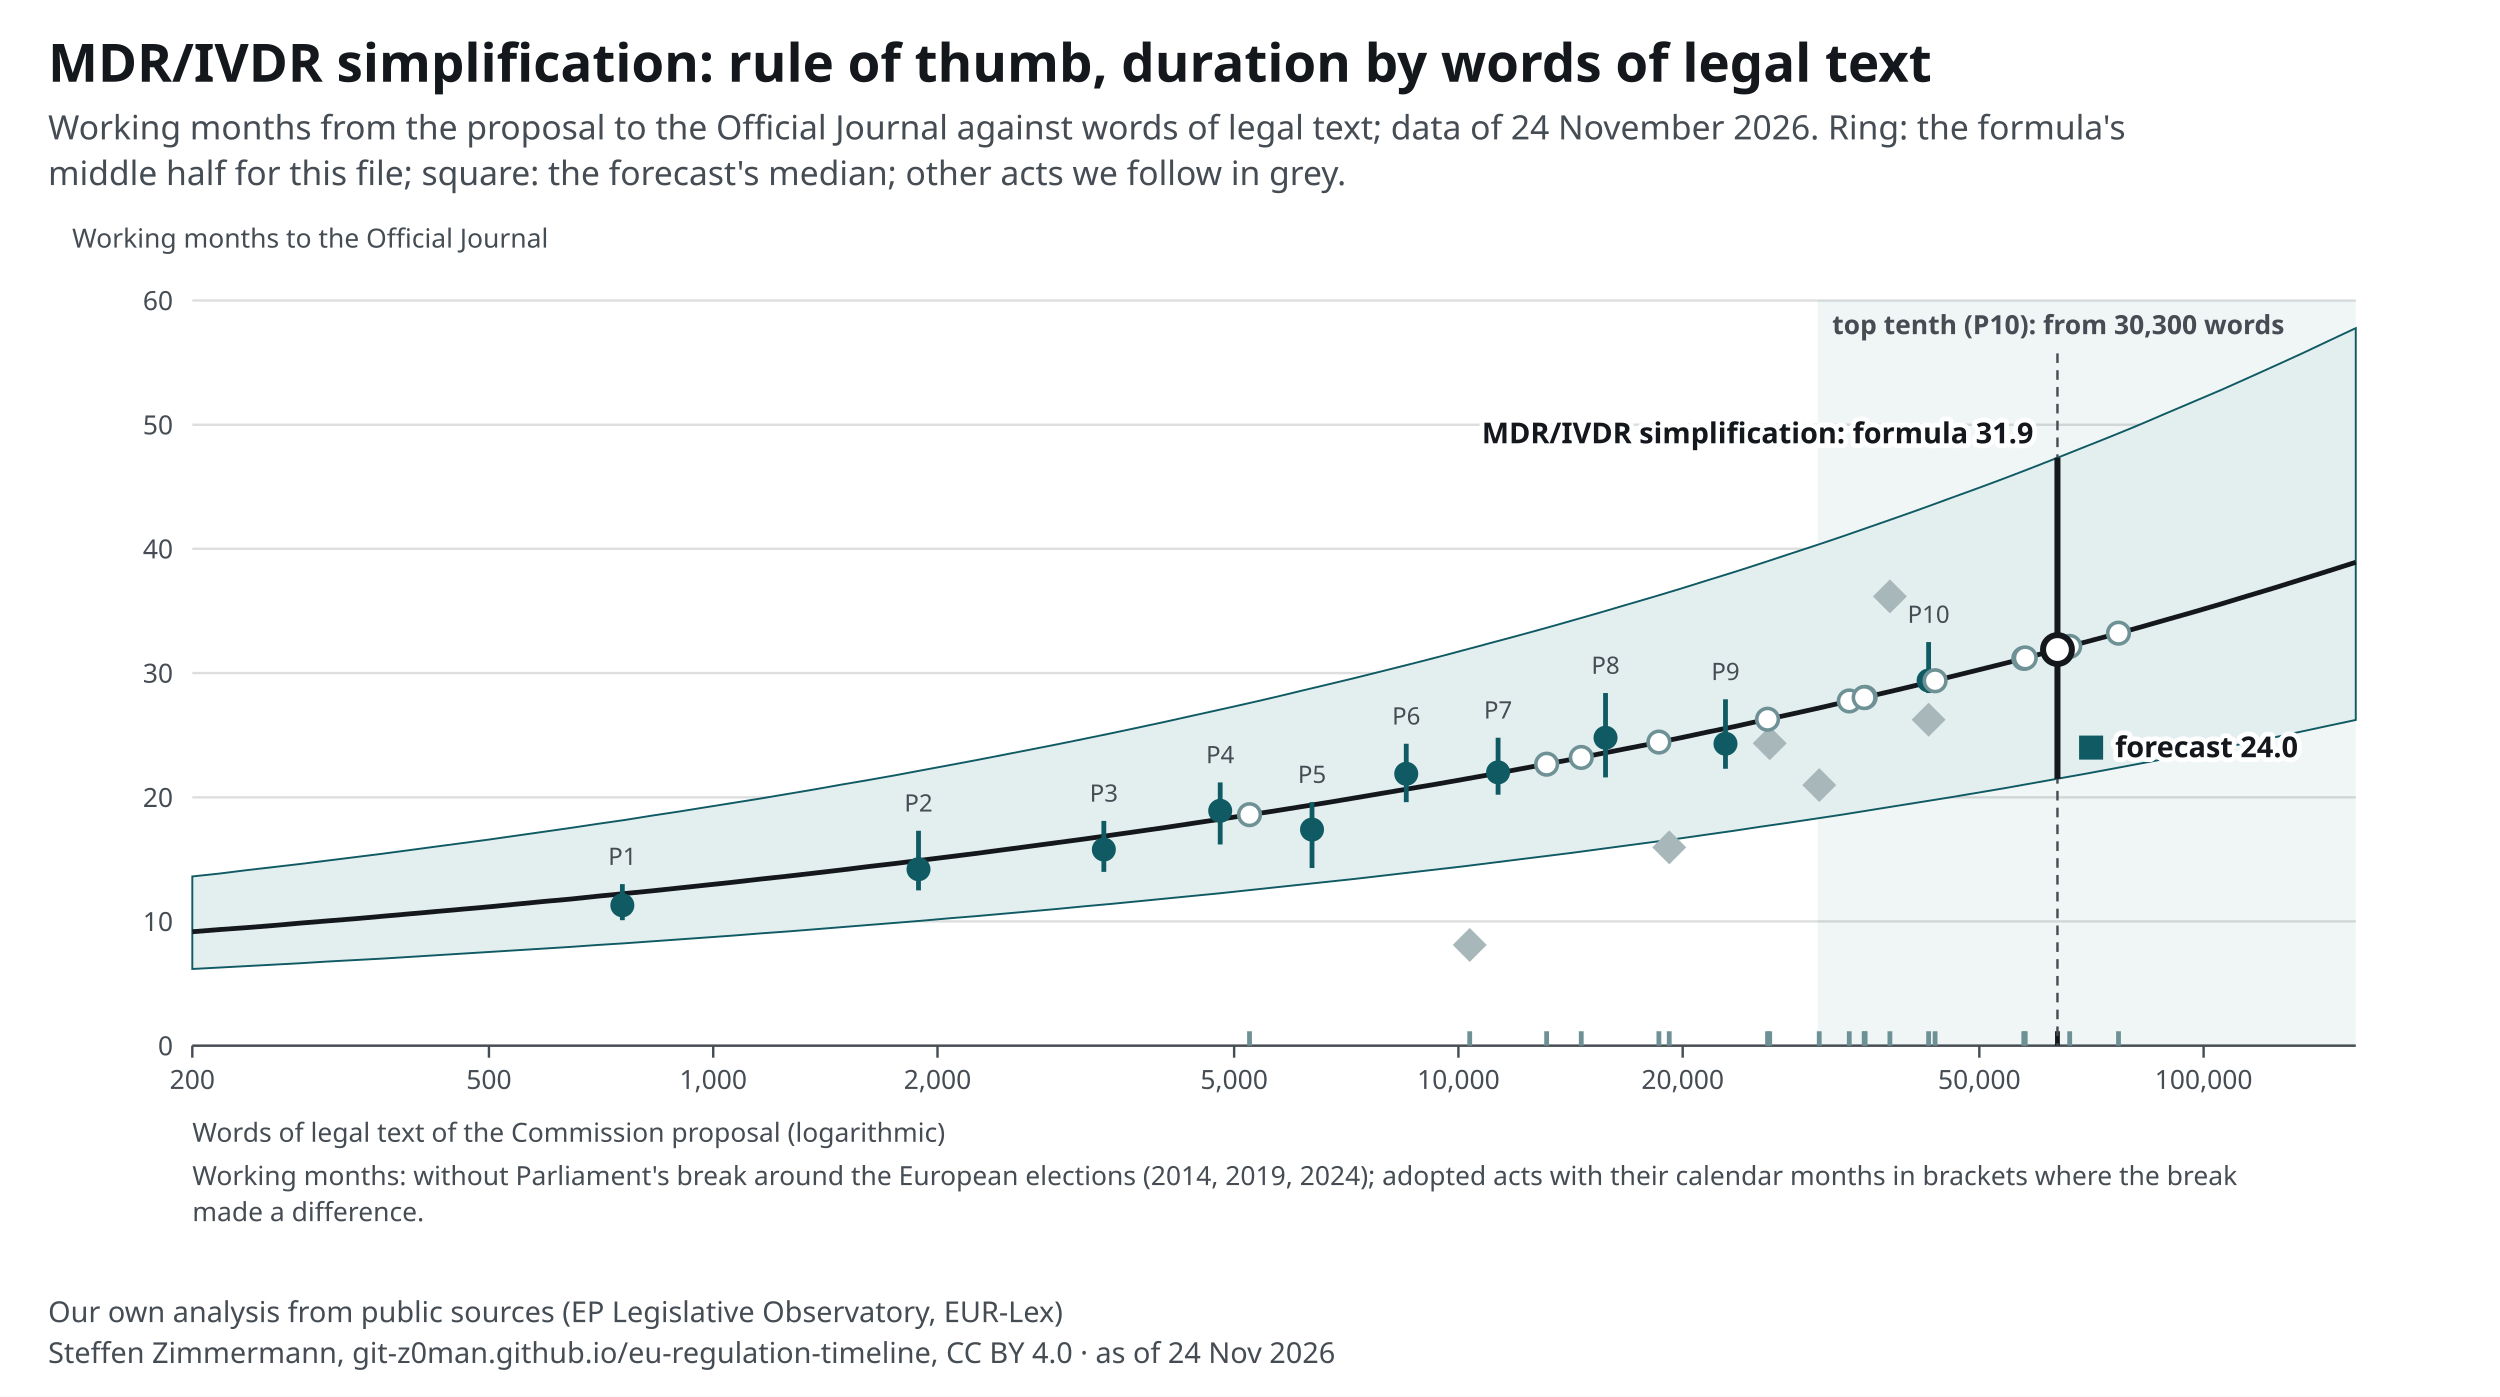
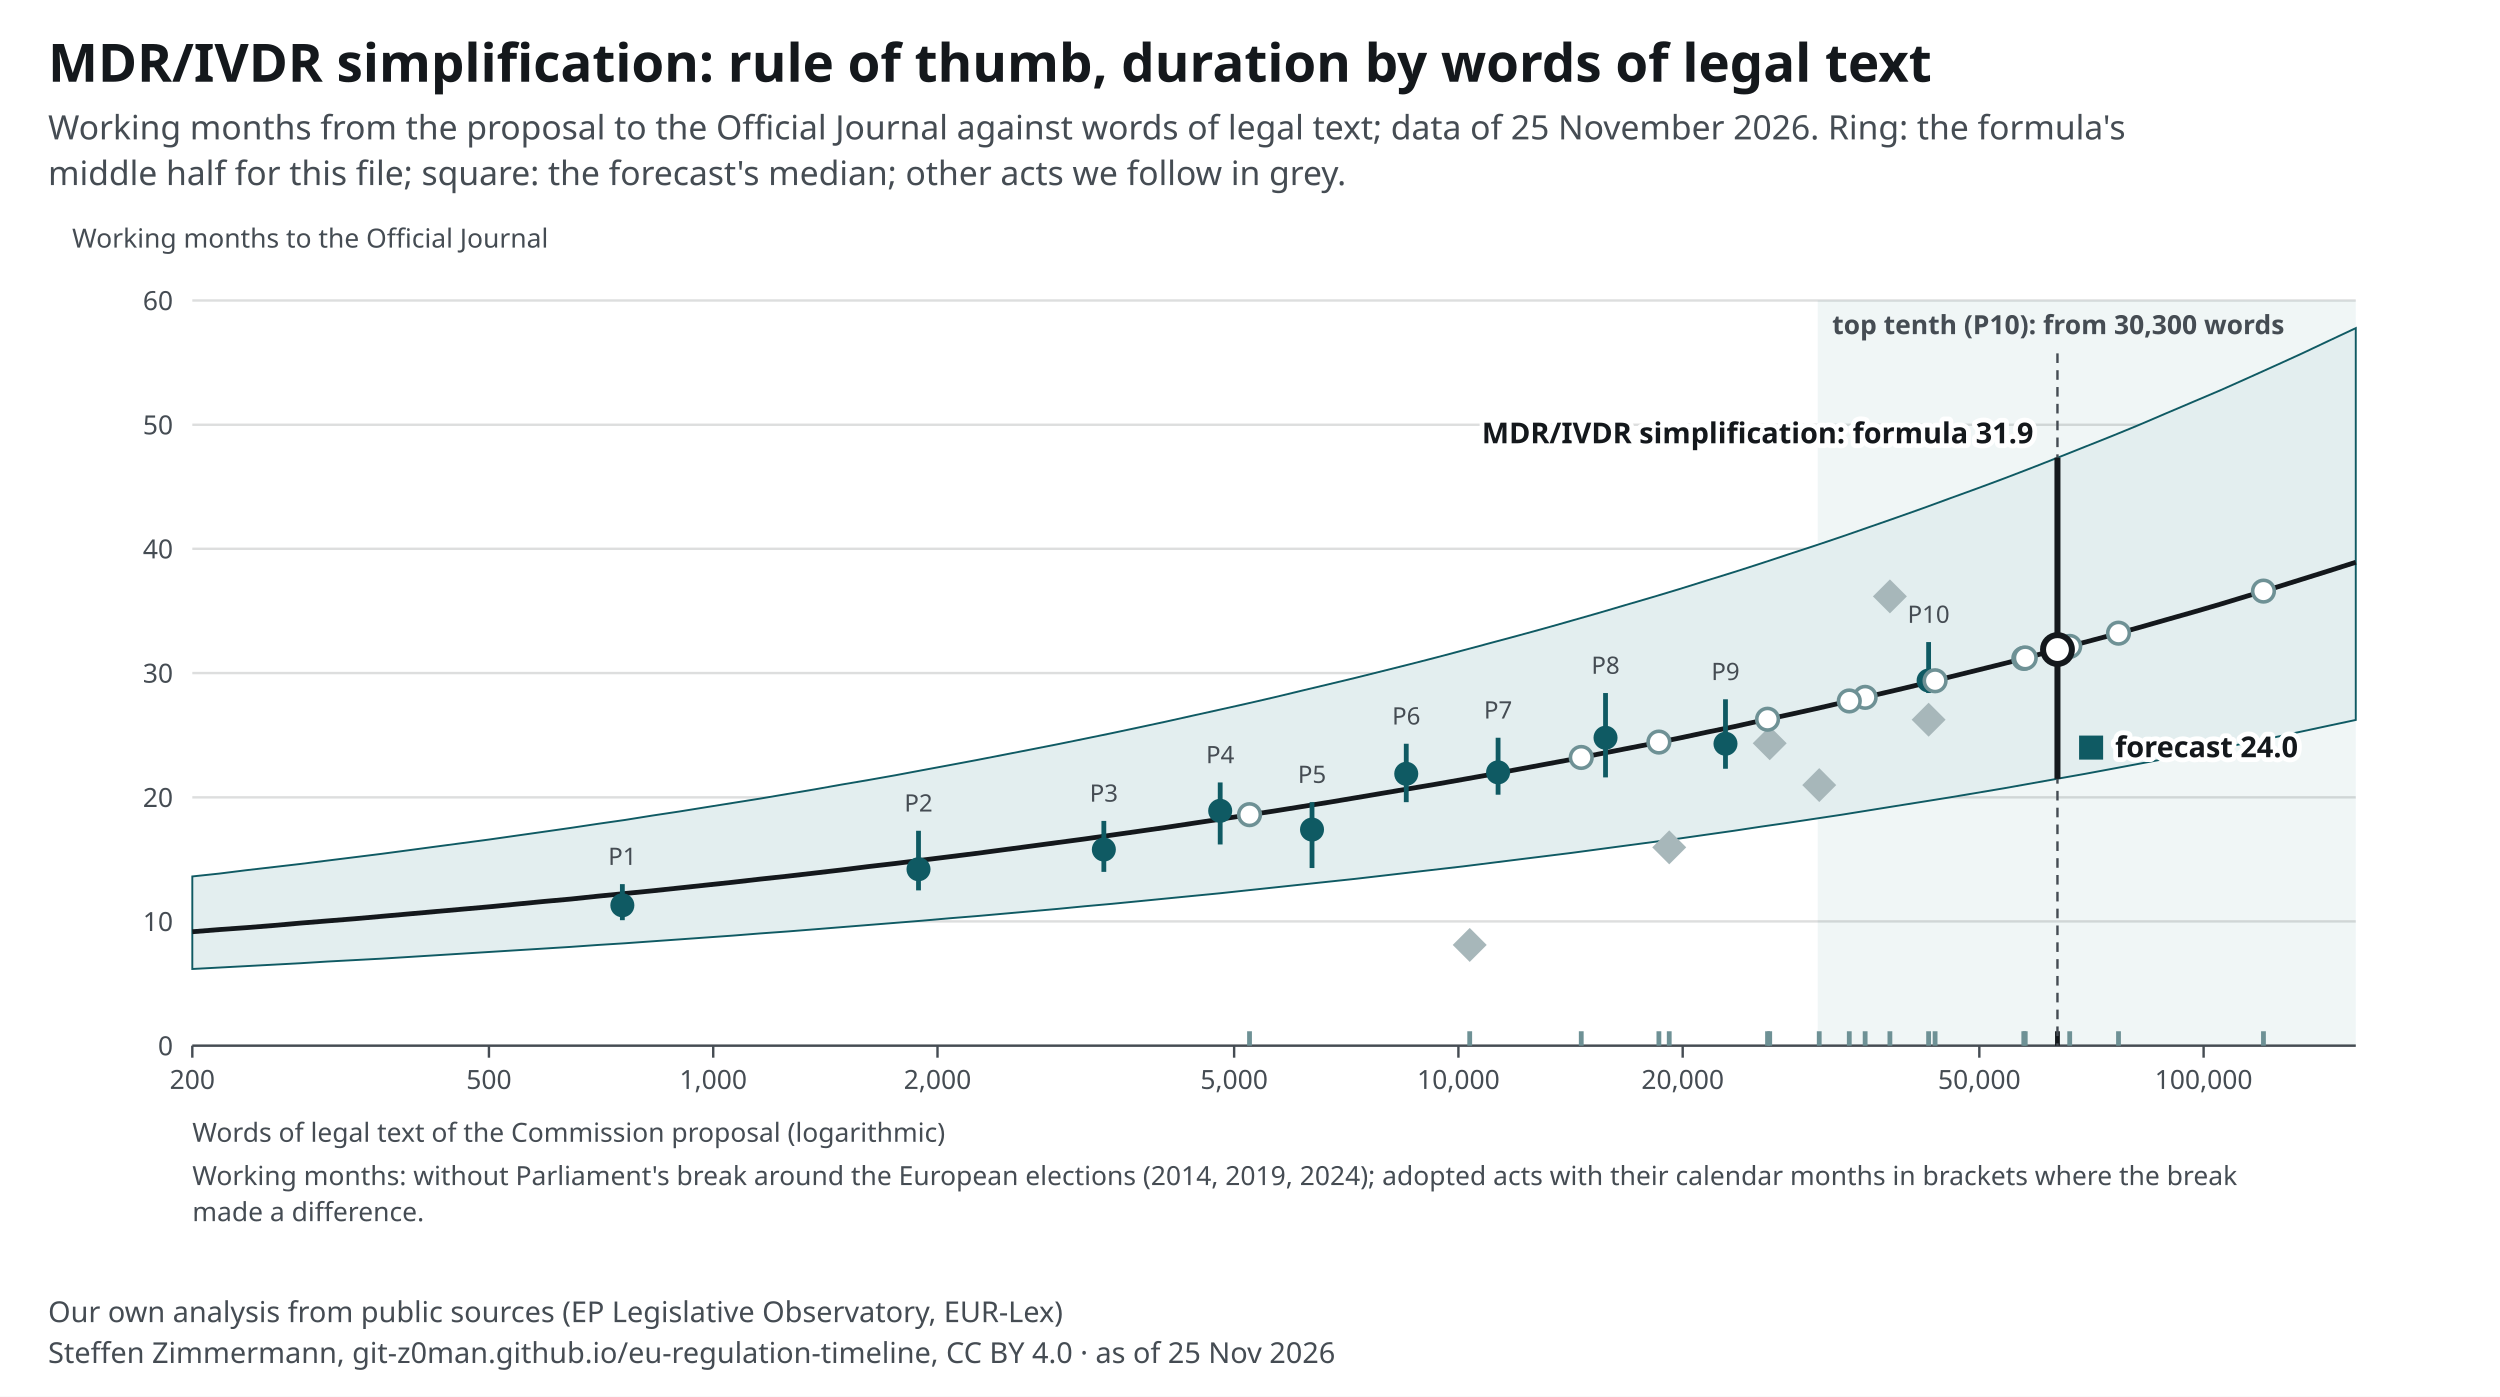
<svg xmlns="http://www.w3.org/2000/svg" width="1040" height="581" viewBox="0 0 1040 581" font-family="&quot;Source Sans 3&quot;, system-ui, -apple-system, Segoe UI, Roboto, Arial, sans-serif" font-size="13">
  <style>text{font-family:"Source Sans 3",system-ui,sans-serif}.ink,.inkf{fill:#14181c}.mu{fill:#454c53}.gr{stroke:#14181c24}.ax{stroke:#454c53}.acc{fill:#0f5a63}.accs{stroke:#0f5a63}.grey{fill:#a7b7ba}.greys{stroke:#6e9195}.tint{fill:#e3eeef}.sheet{fill:#fff}.inks{stroke:#14181c}.ink2s{stroke:#454c53}.ink2f{fill:#454c53}.hol{fill:#fff;stroke:#14181c}.holq{fill:#fff;stroke:#6e9195}.halo{paint-order:stroke;stroke:#fff;stroke-width:4px;stroke-linejoin:round}.hit .bg{fill:transparent}[hidden]{display:none}</style>
  <rect width="1040" height="581" fill="#fff" />
  <text x="20" y="34" font-size="22" font-weight="700" class="ink">MDR/IVDR simplification: rule of thumb, duration by words of legal text</text>
-   <text x="20" y="58" font-size="14" class="mu">Working months from the proposal to the Official Journal against words of legal text; data of 24 November 2026. Ring: the formula's</text>
+   <text x="20" y="58" font-size="14" class="mu">Working months from the proposal to the Official Journal against words of legal text; data of 25 November 2026. Ring: the formula's</text>
  <text x="20" y="77" font-size="14" class="mu">middle half for this file; square: the forecast's median; other acts we follow in grey.</text>
  <g transform="translate(20,91)">
    <rect x="736.2" y="34" width="223.8" height="310" class="tint" opacity=".55" />
    <text x="742.2" y="48.0" font-size="11" text-anchor="start" class="mu" font-weight="600">top tenth (P10): from 30,300 words</text>
    <line x1="60" y1="344.0" x2="960" y2="344.0" class="gr" />
    <text x="52.0" y="348.0" font-size="11" text-anchor="end" class="mu">0</text>
    <line x1="60" y1="292.3" x2="960" y2="292.3" class="gr" />
    <text x="52.0" y="296.3" font-size="11" text-anchor="end" class="mu">10</text>
    <line x1="60" y1="240.7" x2="960" y2="240.7" class="gr" />
    <text x="52.0" y="244.7" font-size="11" text-anchor="end" class="mu">20</text>
    <line x1="60" y1="189.0" x2="960" y2="189.0" class="gr" />
    <text x="52.0" y="193.0" font-size="11" text-anchor="end" class="mu">30</text>
    <line x1="60" y1="137.3" x2="960" y2="137.3" class="gr" />
    <text x="52.0" y="141.3" font-size="11" text-anchor="end" class="mu">40</text>
    <line x1="60" y1="85.7" x2="960" y2="85.7" class="gr" />
    <text x="52.0" y="89.7" font-size="11" text-anchor="end" class="mu">50</text>
    <line x1="60" y1="34.0" x2="960" y2="34.0" class="gr" />
    <text x="52.0" y="38.0" font-size="11" text-anchor="end" class="mu">60</text>
    <line x1="60.0" y1="344" x2="60.0" y2="349" class="ax" />
    <text x="60.0" y="362.0" font-size="11" text-anchor="middle" class="mu">200</text>
    <line x1="183.4" y1="344" x2="183.4" y2="349" class="ax" />
    <text x="183.4" y="362.0" font-size="11" text-anchor="middle" class="mu">500</text>
    <line x1="276.7" y1="344" x2="276.7" y2="349" class="ax" />
    <text x="276.7" y="362.0" font-size="11" text-anchor="middle" class="mu">1,000</text>
    <line x1="370.0" y1="344" x2="370.0" y2="349" class="ax" />
    <text x="370.0" y="362.0" font-size="11" text-anchor="middle" class="mu">2,000</text>
    <line x1="493.4" y1="344" x2="493.4" y2="349" class="ax" />
    <text x="493.4" y="362.0" font-size="11" text-anchor="middle" class="mu">5,000</text>
    <line x1="586.7" y1="344" x2="586.7" y2="349" class="ax" />
    <text x="586.7" y="362.0" font-size="11" text-anchor="middle" class="mu">10,000</text>
    <line x1="680.0" y1="344" x2="680.0" y2="349" class="ax" />
    <text x="680.0" y="362.0" font-size="11" text-anchor="middle" class="mu">20,000</text>
    <line x1="803.4" y1="344" x2="803.4" y2="349" class="ax" />
    <text x="803.4" y="362.0" font-size="11" text-anchor="middle" class="mu">50,000</text>
    <line x1="896.7" y1="344" x2="896.7" y2="349" class="ax" />
    <text x="896.7" y="362.0" font-size="11" text-anchor="middle" class="mu">100,000</text>
    <line x1="60" y1="344" x2="960" y2="344" class="ax" />
    <path d="M60.0 273.6 L71.3 272.4 L82.5 271.0 L93.8 269.7 L105.0 268.4 L116.2 267.0 L127.5 265.6 L138.7 264.2 L150.0 262.7 L161.2 261.2 L172.5 259.7 L183.8 258.2 L195.0 256.6 L206.3 255.0 L217.5 253.4 L228.8 251.7 L240.0 250.1 L251.2 248.3 L262.5 246.6 L273.7 244.8 L285.0 243.0 L296.3 241.2 L307.5 239.3 L318.8 237.4 L330.0 235.4 L341.2 233.5 L352.5 231.5 L363.7 229.4 L375.0 227.3 L386.2 225.2 L397.5 223.0 L408.8 220.8 L420.0 218.6 L431.3 216.3 L442.5 214.0 L453.8 211.6 L465.0 209.2 L476.2 206.7 L487.5 204.2 L498.7 201.7 L510.0 199.1 L521.2 196.4 L532.5 193.7 L543.8 191.0 L555.0 188.2 L566.2 185.4 L577.5 182.5 L588.8 179.5 L600.0 176.5 L611.2 173.5 L622.5 170.4 L633.8 167.2 L645.0 164.0 L656.2 160.7 L667.5 157.4 L678.8 154.0 L690.0 150.5 L701.3 147.0 L712.5 143.4 L723.7 139.7 L735.0 136.0 L746.3 132.2 L757.5 128.3 L768.7 124.4 L780.0 120.4 L791.2 116.3 L802.5 112.2 L813.8 108.0 L825.0 103.7 L836.2 99.3 L847.5 94.8 L858.8 90.3 L870.0 85.7 L881.2 80.9 L892.5 76.1 L903.8 71.3 L915.0 66.3 L926.3 61.2 L937.5 56.1 L948.7 50.8 L960.0 45.5 L960.0 208.5 L948.7 210.9 L937.5 213.3 L926.3 215.7 L915.0 218.0 L903.8 220.2 L892.5 222.4 L881.2 224.6 L870.0 226.7 L858.8 228.8 L847.5 230.9 L836.2 232.9 L825.0 234.9 L813.8 236.9 L802.5 238.8 L791.2 240.7 L780.0 242.5 L768.7 244.3 L757.5 246.1 L746.3 247.9 L735.0 249.6 L723.7 251.3 L712.5 252.9 L701.3 254.6 L690.0 256.2 L678.8 257.8 L667.5 259.3 L656.2 260.8 L645.0 262.3 L633.8 263.8 L622.5 265.2 L611.2 266.6 L600.0 268.0 L588.8 269.4 L577.5 270.7 L566.2 272.0 L555.0 273.3 L543.8 274.6 L532.5 275.8 L521.2 277.0 L510.0 278.2 L498.7 279.4 L487.5 280.6 L476.2 281.7 L465.0 282.8 L453.8 283.9 L442.5 285.0 L431.3 286.0 L420.0 287.1 L408.8 288.1 L397.5 289.1 L386.2 290.1 L375.0 291.0 L363.7 292.0 L352.5 292.9 L341.2 293.8 L330.0 294.7 L318.8 295.6 L307.5 296.5 L296.3 297.3 L285.0 298.2 L273.7 299.0 L262.5 299.8 L251.2 300.6 L240.0 301.4 L228.8 302.1 L217.5 302.9 L206.3 303.6 L195.0 304.3 L183.8 305.0 L172.5 305.7 L161.2 306.4 L150.0 307.1 L138.7 307.8 L127.5 308.4 L116.2 309.0 L105.0 309.7 L93.8 310.3 L82.5 310.9 L71.3 311.5 L60.0 312.1 Z" class="tint accs" stroke-width=".8" />
    <polyline fill="none" class="inks" stroke-width="2" points="60.0,296.6 71.3,295.7 82.5,294.9 93.8,294.0 105.0,293.0 116.2,292.1 127.5,291.2 138.7,290.2 150.0,289.2 161.2,288.2 172.5,287.2 183.8,286.2 195.0,285.1 206.3,284.0 217.5,283.0 228.8,281.8 240.0,280.7 251.2,279.6 262.5,278.4 273.7,277.2 285.0,276.0 296.3,274.7 307.5,273.5 318.8,272.2 330.0,270.9 341.2,269.5 352.5,268.2 363.7,266.8 375.0,265.4 386.2,264.0 397.5,262.5 408.8,261.0 420.0,259.5 431.3,258.0 442.5,256.4 453.8,254.8 465.0,253.2 476.2,251.5 487.5,249.8 498.7,248.1 510.0,246.4 521.2,244.6 532.5,242.8 543.8,240.9 555.0,239.0 566.2,237.1 577.5,235.2 588.8,233.2 600.0,231.2 611.2,229.1 622.5,227.0 633.8,224.9 645.0,222.7 656.2,220.5 667.5,218.3 678.8,216.0 690.0,213.6 701.3,211.3 712.5,208.8 723.7,206.4 735.0,203.9 746.3,201.3 757.5,198.7 768.7,196.1 780.0,193.4 791.2,190.6 802.5,187.8 813.8,185.0 825.0,182.1 836.2,179.1 847.5,176.1 858.8,173.1 870.0,170.0 881.2,166.8 892.5,163.6 903.8,160.3 915.0,156.9 926.3,153.5 937.5,150.0 948.7,146.5 960.0,142.9" />
    <line x1="238.9" y1="291.8" x2="238.9" y2="276.8" class="accs" stroke-width="2" />
    <circle cx="238.9" cy="285.6" r="5" class="acc" />
    <text x="238.9" y="268.8" font-size="10" text-anchor="middle" class="mu">P1</text>
    <line x1="362.1" y1="279.4" x2="362.1" y2="254.6" class="accs" stroke-width="2" />
    <circle cx="362.1" cy="270.6" r="5" class="acc" />
    <text x="362.1" y="246.6" font-size="10" text-anchor="middle" class="mu">P2</text>
    <line x1="439.2" y1="271.7" x2="439.2" y2="250.5" class="accs" stroke-width="2" />
    <circle cx="439.2" cy="262.4" r="5" class="acc" />
    <text x="439.2" y="242.5" font-size="10" text-anchor="middle" class="mu">P3</text>
    <line x1="487.6" y1="260.3" x2="487.6" y2="234.5" class="accs" stroke-width="2" />
    <circle cx="487.6" cy="246.3" r="5" class="acc" />
    <text x="487.6" y="226.5" font-size="10" text-anchor="middle" class="mu">P4</text>
    <line x1="525.8" y1="270.1" x2="525.8" y2="242.7" class="accs" stroke-width="2" />
    <circle cx="525.8" cy="254.1" r="5" class="acc" />
    <text x="525.8" y="234.7" font-size="10" text-anchor="middle" class="mu">P5</text>
    <line x1="565.0" y1="242.7" x2="565.0" y2="218.4" class="accs" stroke-width="2" />
    <circle cx="565.0" cy="230.9" r="5" class="acc" />
    <text x="565.0" y="210.4" font-size="10" text-anchor="middle" class="mu">P6</text>
    <line x1="603.2" y1="239.6" x2="603.2" y2="215.9" class="accs" stroke-width="2" />
    <circle cx="603.2" cy="230.3" r="5" class="acc" />
    <text x="603.2" y="207.9" font-size="10" text-anchor="middle" class="mu">P7</text>
    <line x1="647.9" y1="232.4" x2="647.9" y2="197.3" class="accs" stroke-width="2" />
    <circle cx="647.9" cy="215.9" r="5" class="acc" />
    <text x="647.9" y="189.3" font-size="10" text-anchor="middle" class="mu">P8</text>
    <line x1="697.8" y1="228.8" x2="697.8" y2="199.9" class="accs" stroke-width="2" />
    <circle cx="697.8" cy="218.4" r="5" class="acc" />
    <text x="697.8" y="191.9" font-size="10" text-anchor="middle" class="mu">P9</text>
    <line x1="782.3" y1="197.3" x2="782.3" y2="176.1" class="accs" stroke-width="2" />
    <circle cx="782.3" cy="192.1" r="5" class="acc" />
    <text x="782.3" y="168.1" font-size="10" text-anchor="middle" class="mu">P10</text>
    <g data-proc-item="cra">
      <line x1="736.8" y1="344" x2="736.8" y2="338" class="greys" stroke-width="2" />
      <rect x="731.8" y="230.6" width="10" height="10" transform="rotate(45 736.8 235.6)" class="grey" />
    </g>
    <g data-proc-item="machinery-regulation">
      <line x1="782.3" y1="344" x2="782.3" y2="338" class="greys" stroke-width="2" />
      <rect x="777.3" y="203.4" width="10" height="10" transform="rotate(45 782.3 208.4)" class="grey" />
    </g>
    <g data-proc-item="ai-act">
      <line x1="766.2" y1="344" x2="766.2" y2="338" class="greys" stroke-width="2" />
      <rect x="761.2" y="152.1" width="10" height="10" transform="rotate(45 766.2 157.1)" class="grey" />
    </g>
    <g data-proc-item="nis2">
      <line x1="716.2" y1="344" x2="716.2" y2="338" class="greys" stroke-width="2" />
      <rect x="711.2" y="213.2" width="10" height="10" transform="rotate(45 716.2 218.2)" class="grey" />
    </g>
    <g data-proc-item="market-surveillance">
      <line x1="674.4" y1="344" x2="674.4" y2="338" class="greys" stroke-width="2" />
      <rect x="669.4" y="256.5" width="10" height="10" transform="rotate(45 674.4 261.5)" class="grey" />
    </g>
    <g data-proc-item="digital-omnibus-ai">
      <line x1="591.4" y1="344" x2="591.4" y2="338" class="greys" stroke-width="2" />
      <rect x="586.4" y="297.1" width="10" height="10" transform="rotate(45 591.4 302.1)" class="grey" />
    </g>
    <g data-proc-item="chips-act-2">
      <line x1="785.0" y1="344" x2="785.0" y2="338" class="greys" stroke-width="2" />
      <circle cx="785.0" cy="192.2" r="4.5" class="holq" stroke-width="1.5" />
    </g>
    <g data-proc-item="cloud-ai-development-act">
      <line x1="755.9" y1="344" x2="755.9" y2="338" class="greys" stroke-width="2" />
      <circle cx="755.9" cy="199.1" r="4.5" class="holq" stroke-width="1.5" />
    </g>
    <g data-proc-item="csa2">
      <line x1="821.9" y1="344" x2="821.9" y2="338" class="greys" stroke-width="2" />
      <circle cx="821.9" cy="182.9" r="4.5" class="holq" stroke-width="1.5" />
    </g>
    <g data-proc-item="digital-omnibus">
      <line x1="749.3" y1="344" x2="749.3" y2="338" class="greys" stroke-width="2" />
      <circle cx="749.3" cy="200.6" r="4.5" class="holq" stroke-width="1.5" />
    </g>
+     <g data-proc-item="dna">
+       <line x1="921.6" y1="344" x2="921.6" y2="338" class="greys" stroke-width="2" />
+       <circle cx="921.6" cy="154.9" r="4.5" class="holq" stroke-width="1.5" />
+     </g>
    <g data-proc-item="epa">
      <line x1="861.3" y1="344" x2="861.3" y2="338" class="greys" stroke-width="2" />
      <circle cx="861.3" cy="172.4" r="4.5" class="holq" stroke-width="1.5" />
    </g>
    <g data-proc-item="industrial-accelerator-act">
      <line x1="715.3" y1="344" x2="715.3" y2="338" class="greys" stroke-width="2" />
      <circle cx="715.3" cy="208.2" r="4.5" class="holq" stroke-width="1.5" />
    </g>
    <g data-proc-item="nis2-amendment">
      <line x1="499.8" y1="344" x2="499.8" y2="338" class="greys" stroke-width="2" />
      <circle cx="499.8" cy="247.9" r="4.5" class="holq" stroke-width="1.5" />
-     </g>
-     <g data-proc-item="product-digitalisation-directive">
-       <line x1="755.5" y1="344" x2="755.5" y2="338" class="greys" stroke-width="2" />
-       <circle cx="755.5" cy="199.2" r="4.5" class="holq" stroke-width="1.5" />
-     </g>
-     <g data-proc-item="product-digitalisation-regulation">
-       <line x1="623.4" y1="344" x2="623.4" y2="338" class="greys" stroke-width="2" />
-       <circle cx="623.4" cy="226.9" r="4.5" class="holq" stroke-width="1.5" />
    </g>
    <g data-proc-item="public-procurement-act">
      <line x1="841.0" y1="344" x2="841.0" y2="338" class="greys" stroke-width="2" />
      <circle cx="841.0" cy="177.9" r="4.5" class="holq" stroke-width="1.5" />
    </g>
    <g data-proc-item="quantum-act">
      <line x1="637.8" y1="344" x2="637.8" y2="338" class="greys" stroke-width="2" />
      <circle cx="637.8" cy="224.1" r="4.5" class="holq" stroke-width="1.5" />
    </g>
    <g data-proc-item="space-act">
      <line x1="822.5" y1="344" x2="822.5" y2="338" class="greys" stroke-width="2" />
      <circle cx="822.5" cy="182.7" r="4.5" class="holq" stroke-width="1.5" />
    </g>
    <g data-proc-item="standardisation-revision">
      <line x1="670.1" y1="344" x2="670.1" y2="338" class="greys" stroke-width="2" />
      <circle cx="670.1" cy="217.7" r="4.5" class="holq" stroke-width="1.5" />
    </g>
    <g data-proc-item="medical-devices-simplification">
      <line x1="835.9" y1="344" x2="835.9" y2="338" class="inks" stroke-width="2" />
      <line x1="835.9" y1="56" x2="835.9" y2="344" class="ink2s" stroke-dasharray="4 3" />
      <line x1="835.9" y1="233.0" x2="835.9" y2="99.4" class="inks" stroke-width="2.5" />
      <rect x="844.9" y="215.0" width="10" height="10" class="acc" />
      <text x="859.9" y="224.0" font-size="12" text-anchor="start" class="ink halo" font-weight="700">forecast 24.0</text>
      <circle cx="835.9" cy="179.2" r="6" class="hol" stroke-width="2.5" />
      <text x="825.9" y="93.4" font-size="12" text-anchor="end" class="ink halo" font-weight="700">MDR/IVDR simplification: formula 31.9</text>
    </g>
    <text x="60.0" y="384.0" font-size="11" text-anchor="start" class="mu">Words of legal text of the Commission proposal (logarithmic)</text>
    <text x="10.0" y="12.0" font-size="11" text-anchor="start" class="mu">Working months to the Official Journal</text>
    <text x="60.0" y="402.0" font-size="11" text-anchor="start" class="mu">Working months: without Parliament's break around the European elections (2014, 2019, 2024); adopted acts with their calendar months in brackets where the break</text>
    <text x="60.0" y="417.0" font-size="11" text-anchor="start" class="mu">made a difference.</text>
  </g>
  <text x="20" y="550" font-size="12" class="mu">Our own analysis from public sources (EP Legislative Observatory, EUR-Lex)</text>
-   <text x="20" y="567" font-size="12" class="mu">Steffen Zimmermann, git-z0man.github.io/eu-regulation-timeline, CC BY 4.0 · as of 24 Nov 2026</text>
+   <text x="20" y="567" font-size="12" class="mu">Steffen Zimmermann, git-z0man.github.io/eu-regulation-timeline, CC BY 4.0 · as of 25 Nov 2026</text>
</svg>
